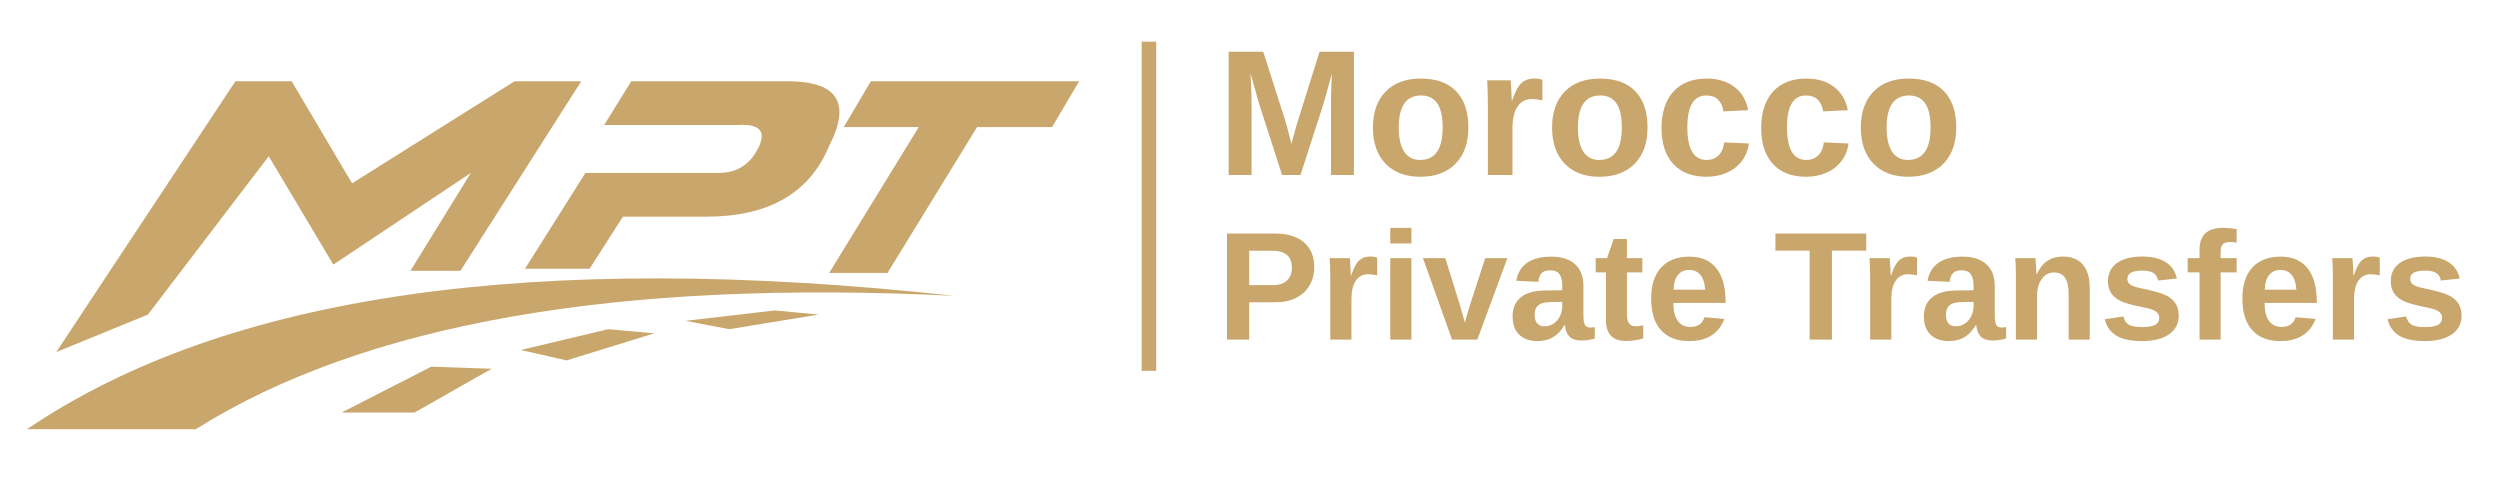
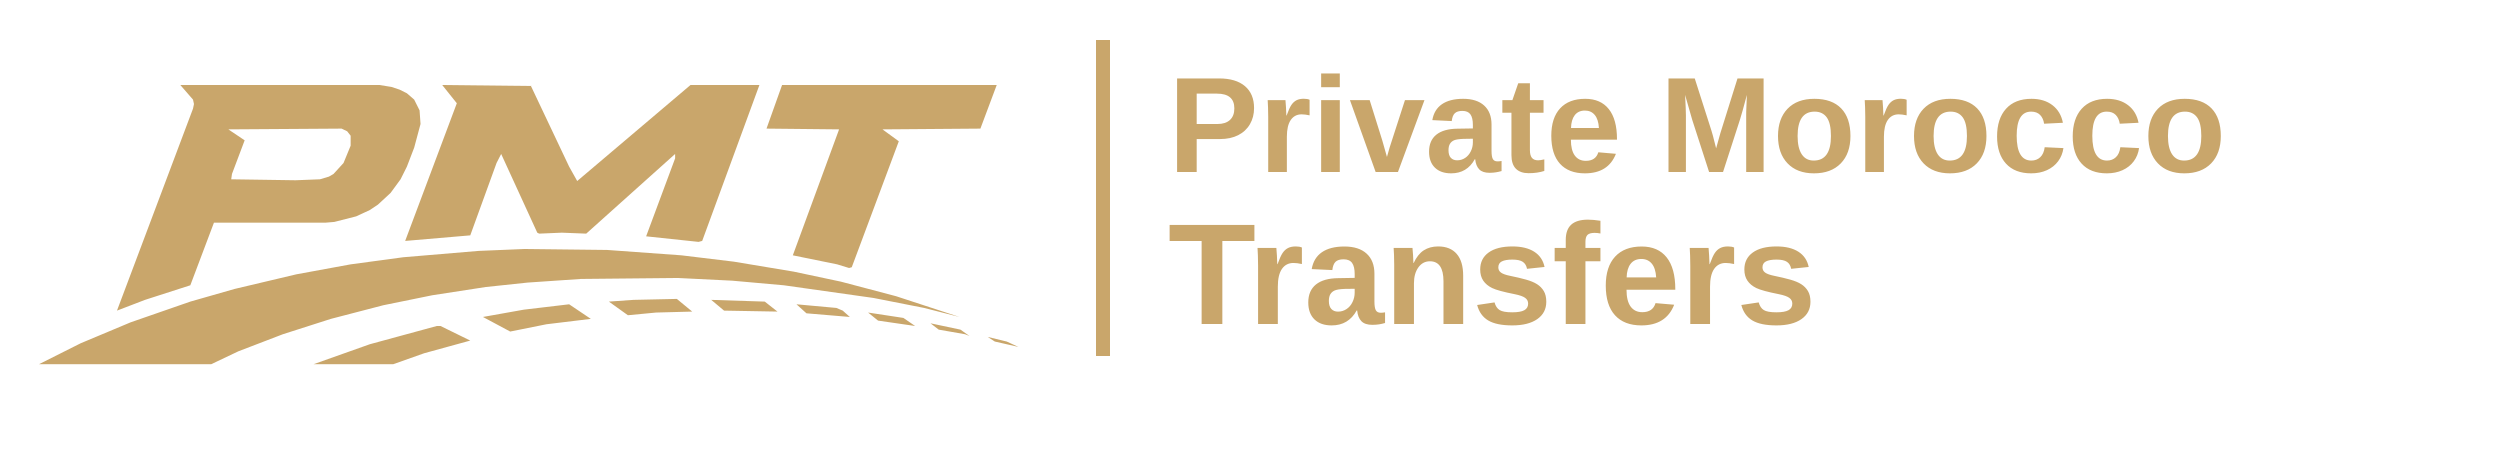
- <svg xmlns="http://www.w3.org/2000/svg" viewBox="0 0 1200 230">
+ <svg xmlns="http://www.w3.org/2000/svg" viewBox="0 0 1250 230">
  <g fill="#C9A66B">
-     <path d="M27 169 113 39h27l29 49 78-49h32l-58 91h-24l29-47-66 44-31-52-58 76z M252 129l29-46h64q13 0 19-12t-10-11h-64l13-21h75q36 0 20 31-14 34-59 34h-40l-16 25z M418 39h100l-13 22h-36l-43 70h-28l43-70h-36z M13 206q143-97 445-64-243-12-364 64z M164 198l43-22 29 1-37 21z M250 168l42-10 22 2-42 13z M329 154l43-5 21 2-43 7z" />
+     <g transform="translate(15, 38) scale(0.96)">
+       <path fill="#C9A66B" fill-rule="evenodd" d="M 498.8 135.9 L 502.5 138.3 L 514.8 141.1 L 508.7 138.3 Z M 229.3 137.8 L 213.8 130.2 L 211.9 130.2 L 177.0 139.7 L 147.7 150.1 L 189.2 150.1 L 205.3 144.4 Z M 469.0 128.8 L 473.3 132.1 L 487.0 134.5 L 489.3 135.4 L 484.6 132.1 Z M 436.5 123.2 L 441.7 127.4 L 461.0 130.2 L 454.9 126.0 Z M 399.2 118.9 L 404.4 123.6 L 427.0 125.5 L 423.3 122.2 L 420.0 120.8 Z M 292.1 126.5 L 280.8 118.9 L 257.2 121.7 L 235.9 125.5 L 250.1 133.1 L 269.0 129.3 Z M 354.8 116.6 L 361.5 122.2 L 389.3 122.7 L 382.7 117.5 Z M 344.9 122.7 L 336.9 116.1 L 314.3 116.6 L 301.5 117.5 L 311.4 124.6 L 326.1 123.2 Z M 484.1 125.5 L 451.1 114.7 L 422.3 107.1 L 397.8 101.9 L 366.6 96.7 L 339.3 93.4 L 300.6 90.6 L 257.6 90.1 L 233.6 91.1 L 194.4 94.4 L 167.0 98.1 L 138.7 103.3 L 106.6 110.9 L 83.5 117.5 L 52.4 128.3 L 26.4 139.2 L 4.7 150.1 L 94.4 150.1 L 108.5 143.4 L 131.7 134.5 L 156.7 126.5 L 184.0 119.4 L 209.5 114.2 L 237.4 109.9 L 259.1 107.6 L 286.9 105.7 L 337.4 105.2 L 365.7 106.6 L 392.6 109.0 L 439.3 115.6 L 465.7 120.8 Z M 397.3 93.4 L 420.4 98.1 L 426.6 100.0 L 428.0 99.6 L 452.5 34.0 L 444.0 27.8 L 495.0 27.4 L 503.5 4.7 L 391.7 4.7 L 383.6 27.4 L 421.4 27.8 Z M 195.4 85.9 L 229.3 83.0 L 243.0 45.3 L 245.4 40.6 L 264.2 81.6 L 265.2 82.1 L 277.0 81.6 L 289.7 82.1 L 336.0 40.6 L 336.0 42.9 L 320.9 83.5 L 348.2 86.4 L 350.1 85.9 L 379.9 4.7 L 344.0 4.7 L 285.0 54.7 L 280.8 47.2 L 260.9 5.2 L 214.7 4.7 L 222.3 14.2 Z M 45.3 122.2 L 59.9 116.6 L 83.5 109.0 L 95.8 76.4 L 153.8 76.4 L 158.5 76.0 L 169.9 73.1 L 177.0 69.8 L 181.2 67.0 L 187.8 60.9 L 193.0 53.8 L 196.3 47.2 L 200.1 37.3 L 203.4 25.0 L 202.9 17.9 L 200.1 12.3 L 196.3 9.0 L 192.5 7.1 L 188.3 5.7 L 182.1 4.7 L 78.3 4.7 L 84.9 12.3 L 85.4 14.6 L 84.9 17.0 Z M 104.8 53.8 L 105.2 51.0 L 111.8 33.5 L 103.3 27.8 L 162.3 27.4 L 165.2 28.8 L 167.0 31.1 L 167.0 36.3 L 163.3 45.3 L 158.1 51.0 L 155.7 52.4 L 151.0 53.8 L 138.3 54.3 Z" />
+     </g>
    <path d="M548 20h7v158h-7z" />
-     <g font-family="Arial, sans-serif" font-weight="700">
-       <text x="584" y="84" font-size="86">Morocco</text>
-       <text x="584" y="163" font-size="74">Private Transfers</text>
+     <g font-family="Arial, -apple-system, sans-serif" font-weight="700">
+       <text x="584" y="86" font-size="68">Private Morocco</text>
+       <text x="584" y="162" font-size="72">Transfers</text>
    </g>
  </g>
</svg>
